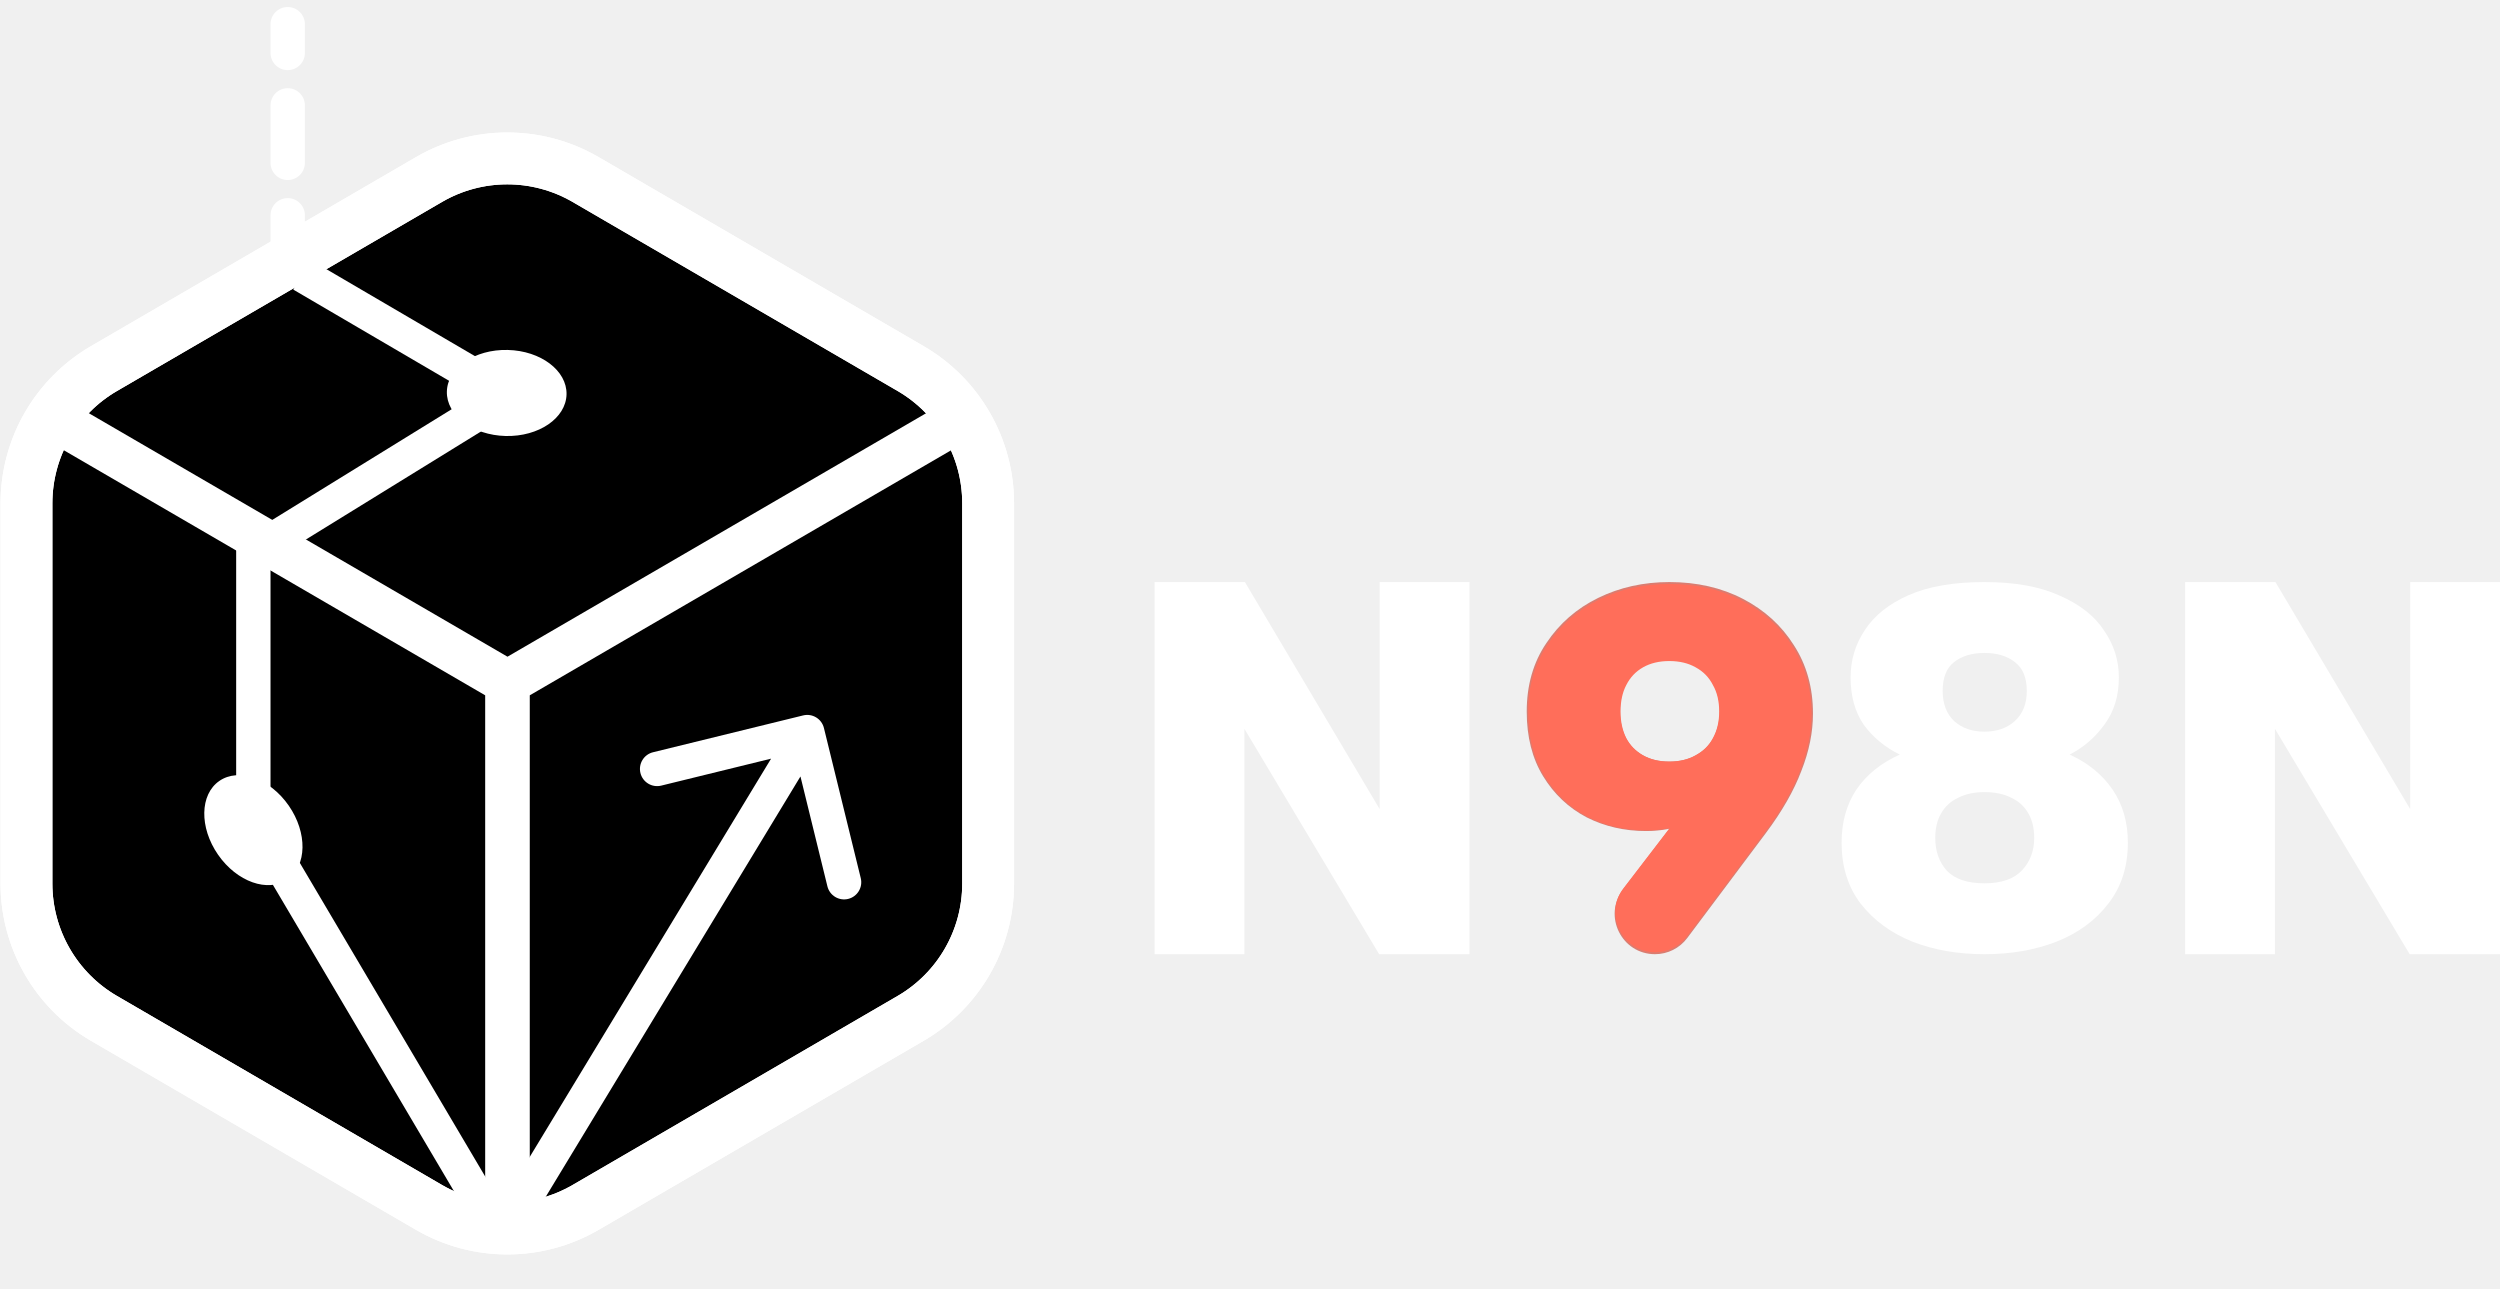
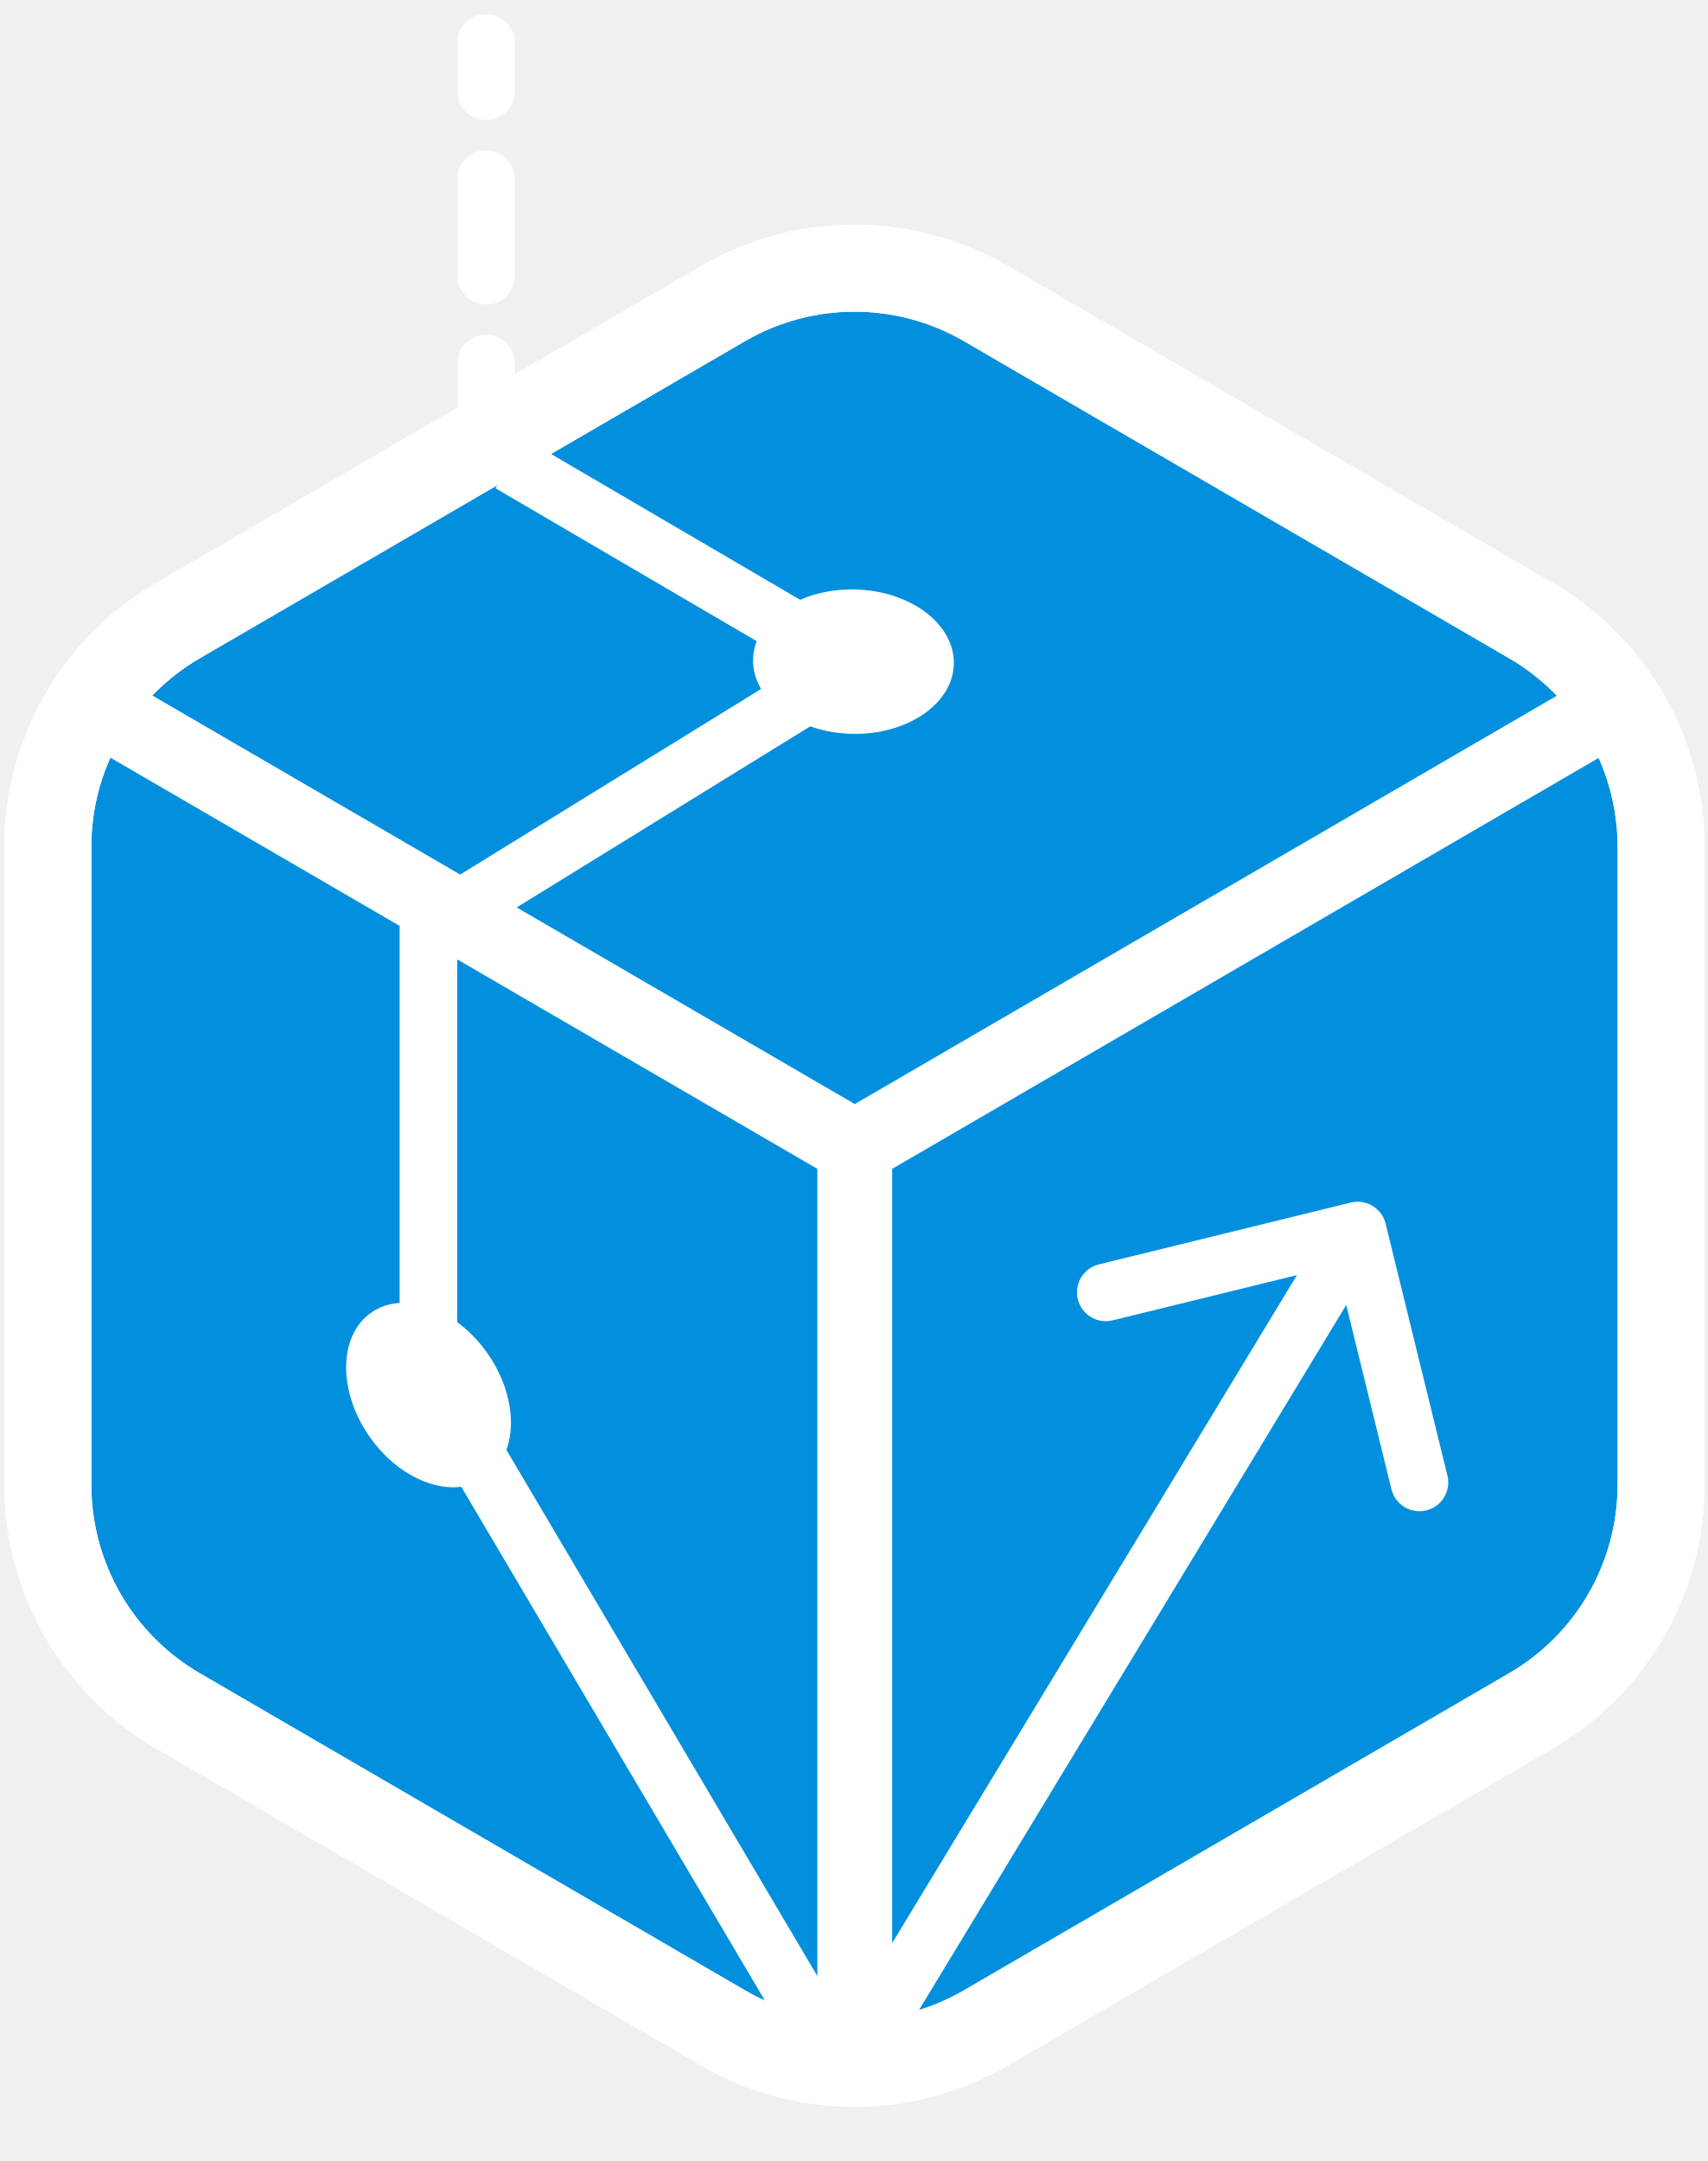
- <svg xmlns="http://www.w3.org/2000/svg" width="262" height="135" viewBox="0 0 262 135" fill="none">
-   <g clip-path="url(#clip0_174_19)">
-     <path d="M44.953 18.818L10.895 38.627C5.867 41.551 2.773 46.929 2.773 52.745V72.675V92.606C2.773 98.422 5.867 103.8 10.895 106.724L27.977 116.659L44.953 126.533C50.03 129.486 56.3 129.486 61.377 126.533L95.435 106.724C100.463 103.8 103.557 98.422 103.557 92.606V52.745C103.557 46.929 100.463 41.551 95.435 38.627L61.377 18.818C56.3 15.865 50.03 15.865 44.953 18.818Z" fill="black" stroke="white" stroke-width="5.434" />
-     <path d="M44.953 18.818L10.895 38.627C5.867 41.551 2.773 46.929 2.773 52.745V72.675V92.606C2.773 98.422 5.867 103.8 10.895 106.724L27.977 116.659L44.953 126.533C50.03 129.486 56.3 129.486 61.377 126.533L95.435 106.724C100.463 103.8 103.557 98.422 103.557 92.606V52.745C103.557 46.929 100.463 41.551 95.435 38.627L61.377 18.818C56.3 15.865 50.03 15.865 44.953 18.818Z" stroke="white" stroke-width="5.434" />
-     <path d="M86.348 76.296C86.111 75.33 85.136 74.739 84.171 74.976L68.438 78.836C67.472 79.073 66.882 80.048 67.118 81.013C67.355 81.979 68.33 82.57 69.296 82.333L83.281 78.901L86.712 92.887C86.949 93.852 87.923 94.443 88.889 94.206C89.854 93.969 90.445 92.995 90.208 92.029L86.348 76.296ZM53.175 41.4L54.12 42.931L56.669 41.359L54.084 39.846L53.175 41.4ZM26.55 57.825L25.605 56.292L24.75 56.82V57.825H26.55ZM26.55 85.725H24.75V86.217L25 86.64L26.55 85.725ZM52.23 39.867L25.605 56.292L27.495 59.356L54.12 42.931L52.23 39.867ZM54.578 129.74L86.139 77.657L83.061 75.792L51.499 127.874L54.578 129.74ZM30.741 30.353L52.266 42.953L54.084 39.846L32.559 27.246L30.741 30.353ZM24.75 57.825V85.725H28.35V57.825H24.75ZM25 86.64L50.459 129.717L53.559 127.885L28.1 84.809L25 86.64ZM51.499 127.874C51.969 127.098 53.097 127.104 53.559 127.885L50.459 129.717C51.382 131.279 53.638 131.291 54.578 129.74L51.499 127.874Z" fill="white" />
-     <path d="M46.832 41.034C46.772 43.525 49.532 45.61 52.995 45.693C56.458 45.775 59.314 43.824 59.373 41.333C59.432 38.843 56.673 36.757 53.21 36.675C49.747 36.592 46.891 38.544 46.832 41.034Z" fill="white" />
-     <path d="M22.985 81.843C25.034 80.425 28.292 81.585 30.264 84.433C32.236 87.281 32.174 90.739 30.126 92.157C28.078 93.575 24.819 92.416 22.848 89.568C20.876 86.719 20.937 83.261 22.985 81.843Z" fill="white" />
-     <path fill-rule="evenodd" clip-rule="evenodd" d="M53.184 68.822L8.685 42.941L6.336 46.981L50.847 72.869V127.95H55.52V72.869L100.032 46.981L97.682 42.941L53.184 68.822Z" fill="white" />
-     <path fill-rule="evenodd" clip-rule="evenodd" d="M28.352 25.575V22.562C28.352 21.568 29.157 20.762 30.152 20.762C31.146 20.762 31.952 21.568 31.952 22.562V25.575H28.352ZM30.152 18.868C29.157 18.868 28.352 18.062 28.352 17.068V11.043C28.352 10.049 29.157 9.243 30.152 9.243C31.146 9.243 31.952 10.049 31.952 11.043V17.068C31.952 18.062 31.146 18.868 30.152 18.868ZM30.152 7.349C29.157 7.349 28.352 6.543 28.352 5.549V2.536C28.352 1.542 29.157 0.736 30.152 0.736C31.146 0.736 31.952 1.542 31.952 2.536V5.549C31.952 6.543 31.146 7.349 30.152 7.349Z" fill="white" />
-   </g>
-   <g clip-path="url(#clip1_174_19)">
-     <path d="M262 61V100H252.533L238.413 76.377V100H229V61H238.467L252.587 84.79V61H262Z" fill="white" />
-     <path d="M199.1 79.08C197.547 78.315 196.29 77.277 195.329 75.966C194.405 74.619 193.943 72.962 193.943 70.996C193.943 69.175 194.442 67.518 195.44 66.025C196.438 64.496 197.972 63.276 200.042 62.365C202.113 61.455 204.756 61 207.972 61C211.152 61 213.776 61.473 215.846 62.42C217.954 63.331 219.507 64.55 220.505 66.08C221.54 67.573 222.057 69.212 222.057 70.996C222.057 72.926 221.558 74.564 220.56 75.912C219.599 77.259 218.379 78.315 216.9 79.08C218.822 79.954 220.32 81.174 221.392 82.74C222.464 84.305 223 86.162 223 88.311C223 90.823 222.316 92.954 220.948 94.702C219.618 96.45 217.806 97.779 215.514 98.689C213.259 99.563 210.745 100 207.972 100C205.2 100 202.686 99.563 200.431 98.689C198.176 97.779 196.364 96.45 194.996 94.702C193.665 92.954 193 90.823 193 88.311C193 86.162 193.517 84.305 194.553 82.74C195.625 81.174 197.141 79.954 199.1 79.08ZM212.408 72.416C212.408 71.032 212.002 70.031 211.188 69.412C210.375 68.756 209.303 68.429 207.972 68.429C206.641 68.429 205.569 68.756 204.756 69.412C203.98 70.031 203.592 71.032 203.592 72.416C203.592 73.763 203.998 74.819 204.812 75.584C205.625 76.312 206.679 76.677 207.972 76.677C209.266 76.677 210.32 76.312 211.133 75.584C211.983 74.819 212.408 73.763 212.408 72.416ZM207.972 83.013C206.9 83.013 205.976 83.213 205.199 83.613C204.423 83.978 203.832 84.524 203.425 85.252C203.019 85.944 202.815 86.8 202.815 87.819C202.815 89.203 203.222 90.35 204.035 91.26C204.885 92.134 206.198 92.571 207.972 92.571C209.747 92.571 211.059 92.116 211.909 91.206C212.76 90.296 213.185 89.167 213.185 87.819C213.185 86.8 212.981 85.944 212.575 85.252C212.168 84.524 211.577 83.978 210.801 83.613C210.024 83.213 209.081 83.013 207.972 83.013Z" fill="white" />
-     <path d="M174.945 61C177.833 61 180.407 61.588 182.667 62.765C184.926 63.942 186.704 65.56 188 67.62C189.333 69.679 190 72.069 190 74.791C190 76.74 189.593 78.744 188.778 80.803C188 82.863 186.759 85.032 185.056 87.313L176.822 98.309C176.025 99.373 174.773 100 173.443 100C169.944 100 167.965 95.988 170.093 93.211L176.222 85.216L177.967 83.17C179.673 81.169 181.951 82.514 180 84.279C177.926 86.154 175.426 87.092 172.5 87.092C170.241 87.092 168.167 86.614 166.278 85.658C164.389 84.665 162.87 83.231 161.722 81.355C160.574 79.48 160 77.218 160 74.57C160 71.812 160.685 69.421 162.056 67.399C163.426 65.34 165.241 63.758 167.5 62.655C169.759 61.552 172.241 61 174.945 61ZM180.222 74.515C180.222 73.412 180 72.474 179.555 71.702C179.148 70.892 178.537 70.267 177.722 69.826C176.944 69.385 176.019 69.164 174.945 69.164C173.871 69.164 172.944 69.385 172.167 69.826C171.389 70.267 170.796 70.892 170.389 71.702C169.982 72.474 169.778 73.412 169.778 74.515C169.778 75.581 169.982 76.519 170.389 77.328C170.796 78.1 171.389 78.707 172.167 79.148C172.944 79.59 173.871 79.811 174.945 79.811C176.019 79.811 176.944 79.59 177.722 79.148C178.537 78.707 179.148 78.1 179.555 77.328C180 76.519 180.222 75.581 180.222 74.515Z" fill="#DA7C70" />
-     <path d="M174.947 61.195C177.807 61.195 180.356 61.778 182.592 62.943C184.829 64.108 186.589 65.71 187.872 67.749C189.192 69.787 189.852 72.154 189.852 74.848C189.852 76.778 189.449 78.762 188.642 80.801C187.872 82.84 186.644 84.987 184.957 87.245L176.806 98.131C176.017 99.185 174.777 99.805 173.461 99.805C169.997 99.805 168.037 95.833 170.145 93.084L176.212 85.17L177.939 83.144C179.629 81.162 181.884 82.495 179.952 84.241C177.899 86.098 175.424 87.026 172.527 87.026C170.291 87.026 168.237 86.553 166.367 85.606C164.497 84.623 162.994 83.204 161.857 81.347C160.721 79.49 160.152 77.251 160.152 74.63C160.152 71.899 160.831 69.533 162.187 67.53C163.544 65.491 165.341 63.926 167.577 62.834C169.814 61.741 172.271 61.195 174.947 61.195ZM180.172 74.575C180.172 73.483 179.952 72.554 179.512 71.79C179.109 70.989 178.504 70.37 177.697 69.933C176.927 69.496 176.011 69.278 174.947 69.278C173.884 69.278 172.967 69.496 172.197 69.933C171.427 70.37 170.841 70.989 170.437 71.79C170.034 72.554 169.832 73.483 169.832 74.575C169.832 75.631 170.034 76.559 170.437 77.36C170.841 78.125 171.427 78.725 172.197 79.162C172.967 79.599 173.884 79.818 174.947 79.818C176.011 79.818 176.927 79.599 177.697 79.162C178.504 78.725 179.109 78.125 179.512 77.36C179.952 76.559 180.172 75.631 180.172 74.575Z" fill="#FF6E5A" />
-     <path d="M154 61V100H144.533L130.413 76.377V100H121V61H130.467L144.587 84.79V61H154Z" fill="white" />
+ <svg xmlns="http://www.w3.org/2000/svg" width="320" height="405" viewBox="0 0 320 405" fill="none">
+   <g clip-path="url(#clip0_175_20)">
+     <path d="M135.509 56.903L33.333 116.329C18.249 125.102 8.969 141.235 8.969 158.685V218.476V278.266C8.969 295.716 18.249 311.849 33.333 320.623L84.579 350.427L135.509 380.049C150.738 388.906 169.549 388.906 184.778 380.049L286.954 320.623C302.038 311.849 311.318 295.716 311.318 278.266V158.685C311.318 141.235 302.038 125.102 286.954 116.329L184.778 56.903C169.549 48.045 150.738 48.045 135.509 56.903Z" fill="#0290DE" stroke="white" stroke-width="16.301" />
+     <path d="M135.509 56.903L33.333 116.329C18.249 125.102 8.969 141.235 8.969 158.685V218.476V278.266C8.969 295.716 18.249 311.849 33.333 320.623L84.579 350.427L135.509 380.049C150.738 388.906 169.549 388.906 184.778 380.049L286.954 320.623C302.038 311.849 311.318 295.716 311.318 278.266V158.685C311.318 141.235 302.038 125.102 286.954 116.329L184.778 56.903C169.549 48.045 150.738 48.045 135.509 56.903Z" stroke="white" stroke-width="16.301" />
+     <path d="M259.693 229.336C258.982 226.44 256.058 224.667 253.162 225.378L205.961 236.958C203.065 237.669 201.293 240.593 202.004 243.489C202.714 246.386 205.638 248.158 208.535 247.447L250.491 237.154L260.784 279.11C261.495 282.006 264.419 283.778 267.315 283.068C270.211 282.357 271.984 279.433 271.273 276.536L259.693 229.336ZM160.173 124.648L163.008 129.244L170.655 124.526L162.901 119.988L160.173 124.648ZM80.298 173.923L77.463 169.327L74.898 170.909V173.923H80.298ZM80.298 257.623H74.898V259.099L75.65 260.37L80.298 257.623ZM157.338 120.052L77.463 169.327L83.133 178.519L163.008 129.244L157.338 120.052ZM164.382 389.668L259.067 233.421L249.83 227.824L155.146 384.071L164.382 389.668ZM92.871 91.508L157.446 129.308L162.901 119.988L98.326 82.188L92.871 91.508ZM74.898 173.923V257.623H85.698V173.923H74.898ZM75.65 260.37L152.026 389.6L161.324 384.105L84.947 254.875L75.65 260.37ZM155.146 384.071C156.556 381.744 159.939 381.762 161.324 384.105L152.026 389.6C154.795 394.285 161.562 394.323 164.382 389.668L155.146 384.071Z" fill="white" />
+     <path d="M141.144 123.552C140.966 131.023 149.244 137.28 159.633 137.528C170.023 137.775 178.589 131.92 178.767 124.449C178.945 116.978 170.668 110.721 160.278 110.473C149.889 110.226 141.322 116.081 141.144 123.552Z" fill="white" />
+     <path d="M69.605 245.979C75.749 241.725 85.525 245.203 91.441 253.748C97.356 262.292 97.171 272.667 91.027 276.921C84.883 281.175 75.107 277.696 69.191 269.152C63.276 260.607 63.461 250.232 69.605 245.979Z" fill="white" />
+     <path fill-rule="evenodd" clip-rule="evenodd" d="M160.2 206.916L26.704 129.273L19.656 141.392L153.19 219.057V384.298H167.21V219.057L300.744 141.392L293.696 129.273L160.2 206.916Z" fill="white" />
+     <path fill-rule="evenodd" clip-rule="evenodd" d="M85.703 77.174V68.136C85.703 65.153 88.121 62.736 91.103 62.736C94.086 62.736 96.503 65.153 96.503 68.136V77.174H85.703ZM91.103 57.054C88.121 57.054 85.703 54.637 85.704 51.654V33.578C85.704 30.596 88.121 28.178 91.104 28.178C94.086 28.178 96.504 30.596 96.504 33.578V51.654C96.503 54.637 94.086 57.054 91.103 57.054ZM91.104 22.496C88.121 22.496 85.704 20.079 85.704 17.096V8.058C85.704 5.076 88.121 2.658 91.104 2.658C94.086 2.658 96.504 5.076 96.504 8.058V17.096C96.504 20.079 94.086 22.496 91.104 22.496Z" fill="white" />
  </g>
  <defs>
-     <clipPath id="clip0_174_19">
-       <rect width="106.35" height="134.55" fill="white" />
-     </clipPath>
-     <clipPath id="clip1_174_19">
-       <rect width="141" height="39" fill="white" transform="translate(121 61)" />
+     <clipPath id="clip0_175_20">
+       <rect width="319.05" height="403.65" fill="white" transform="translate(0.648438 0.449219)" />
    </clipPath>
  </defs>
</svg>
